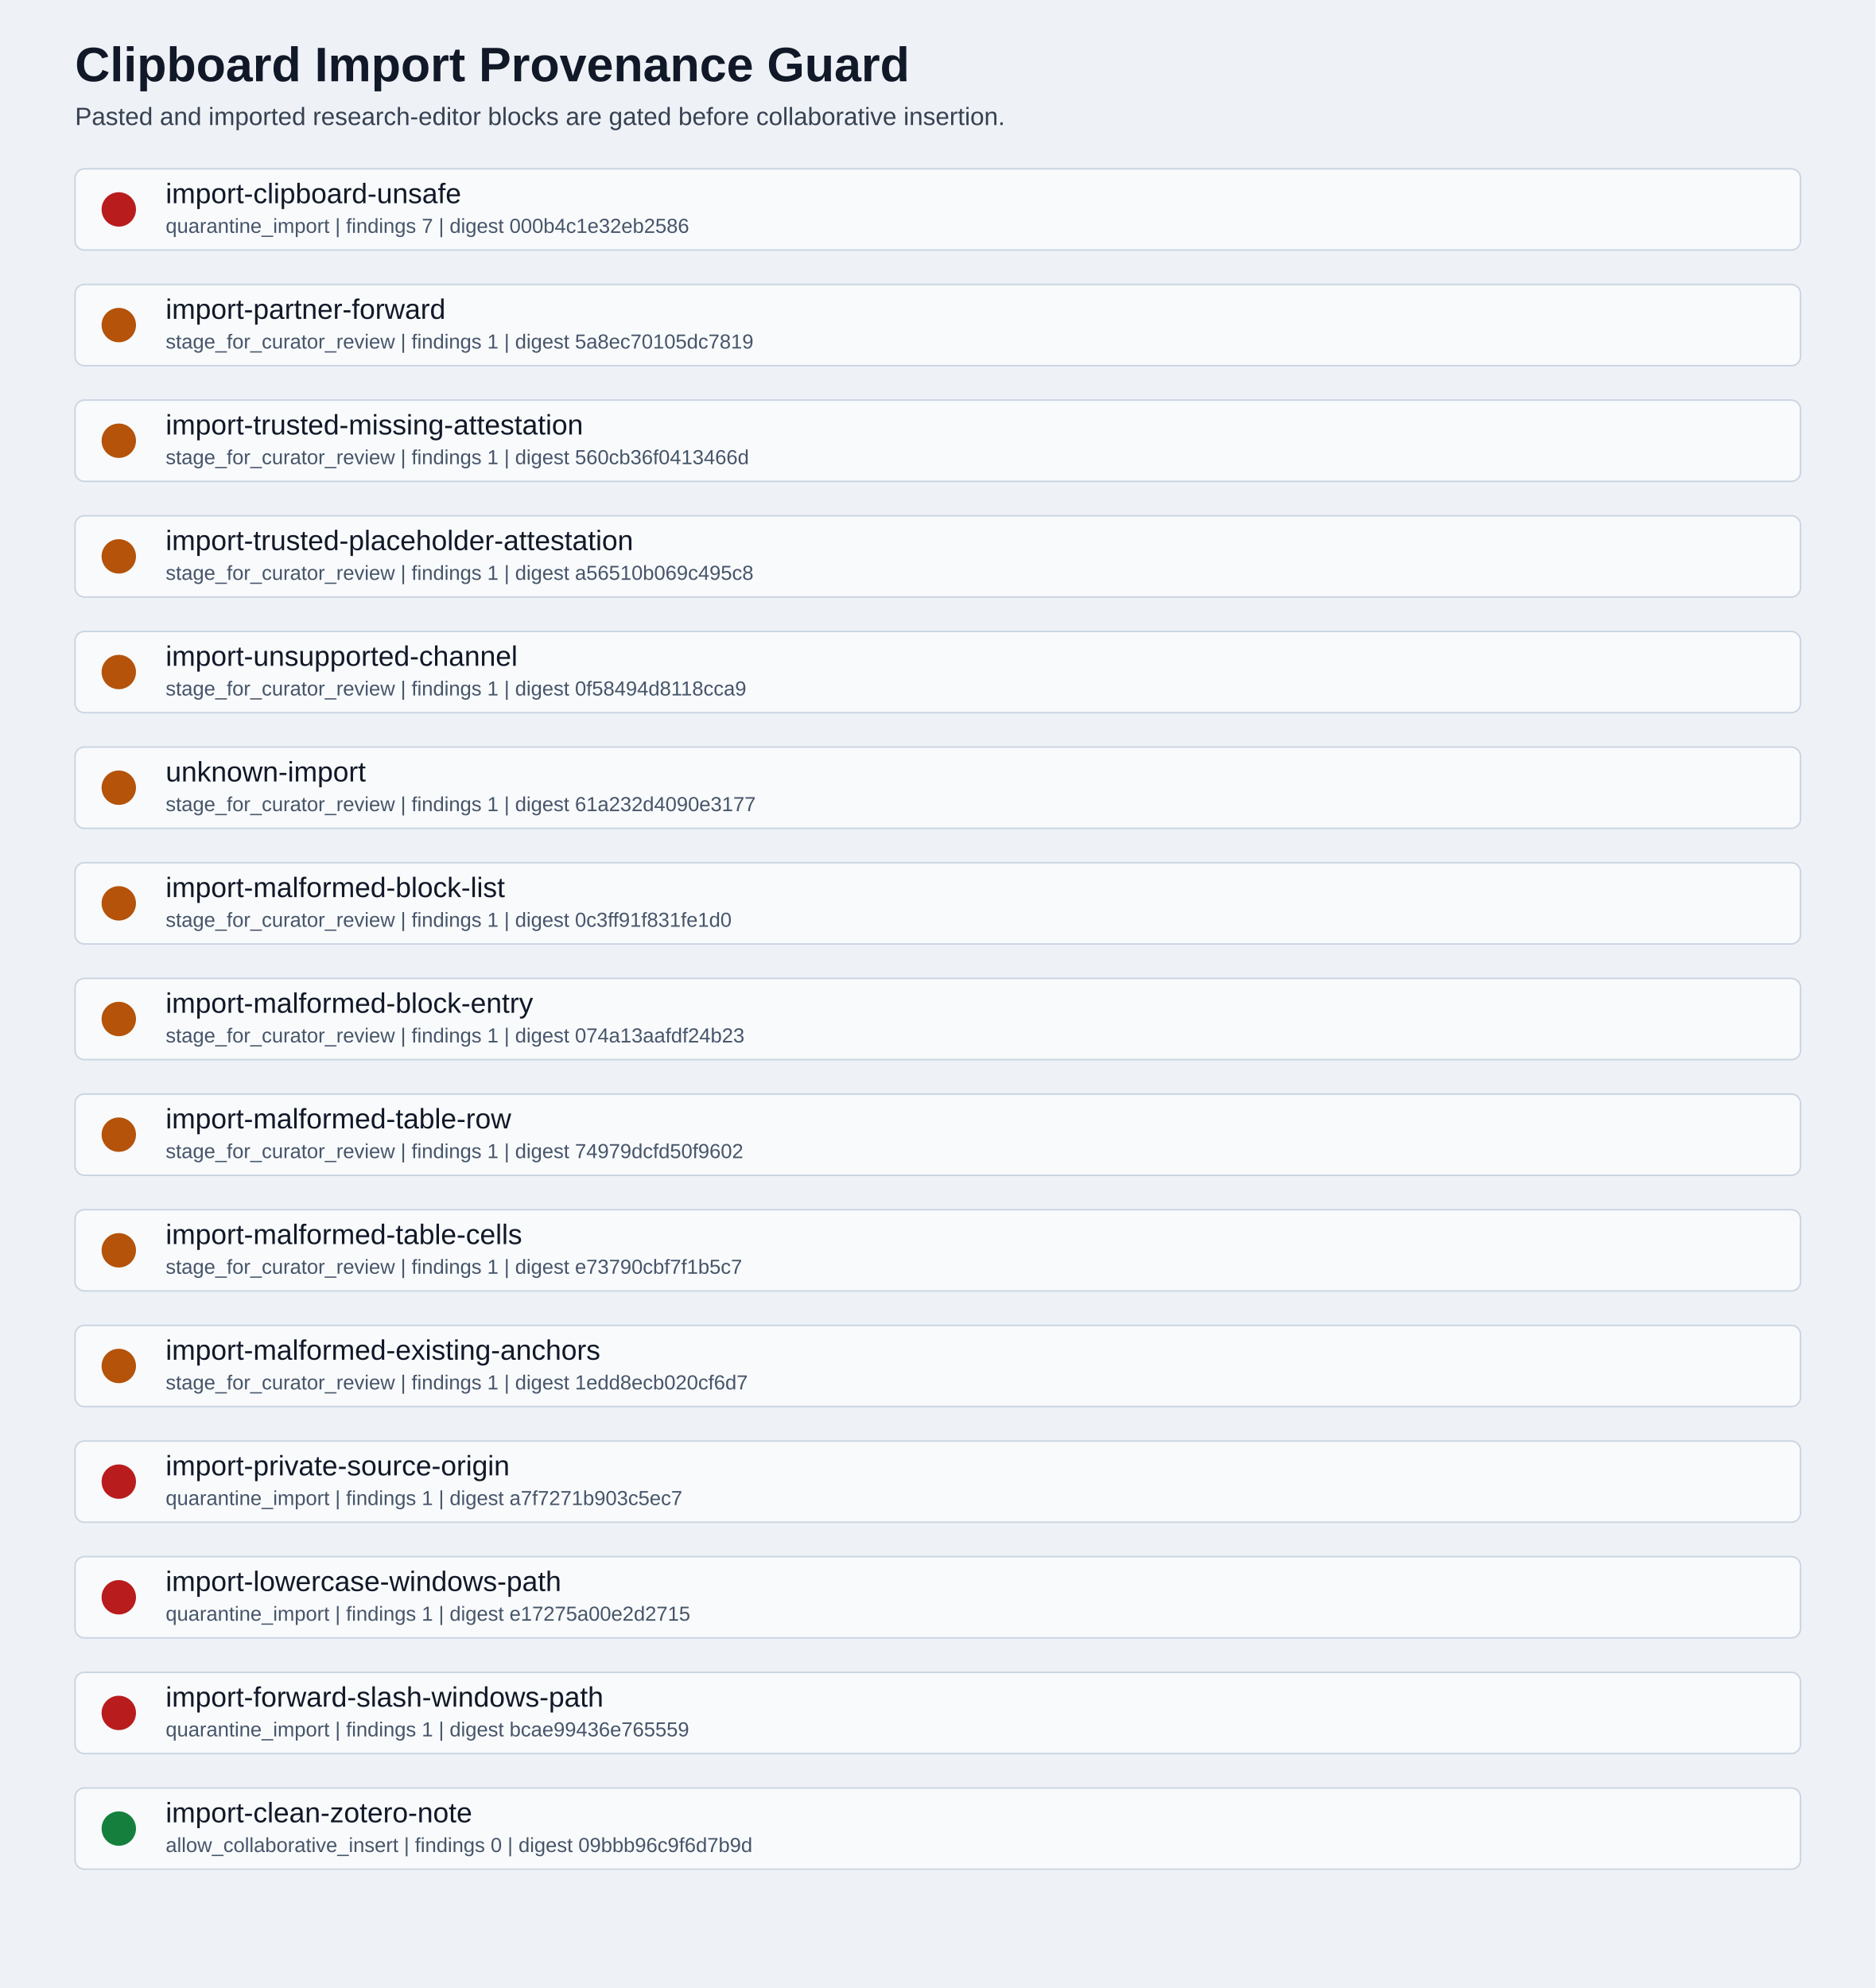
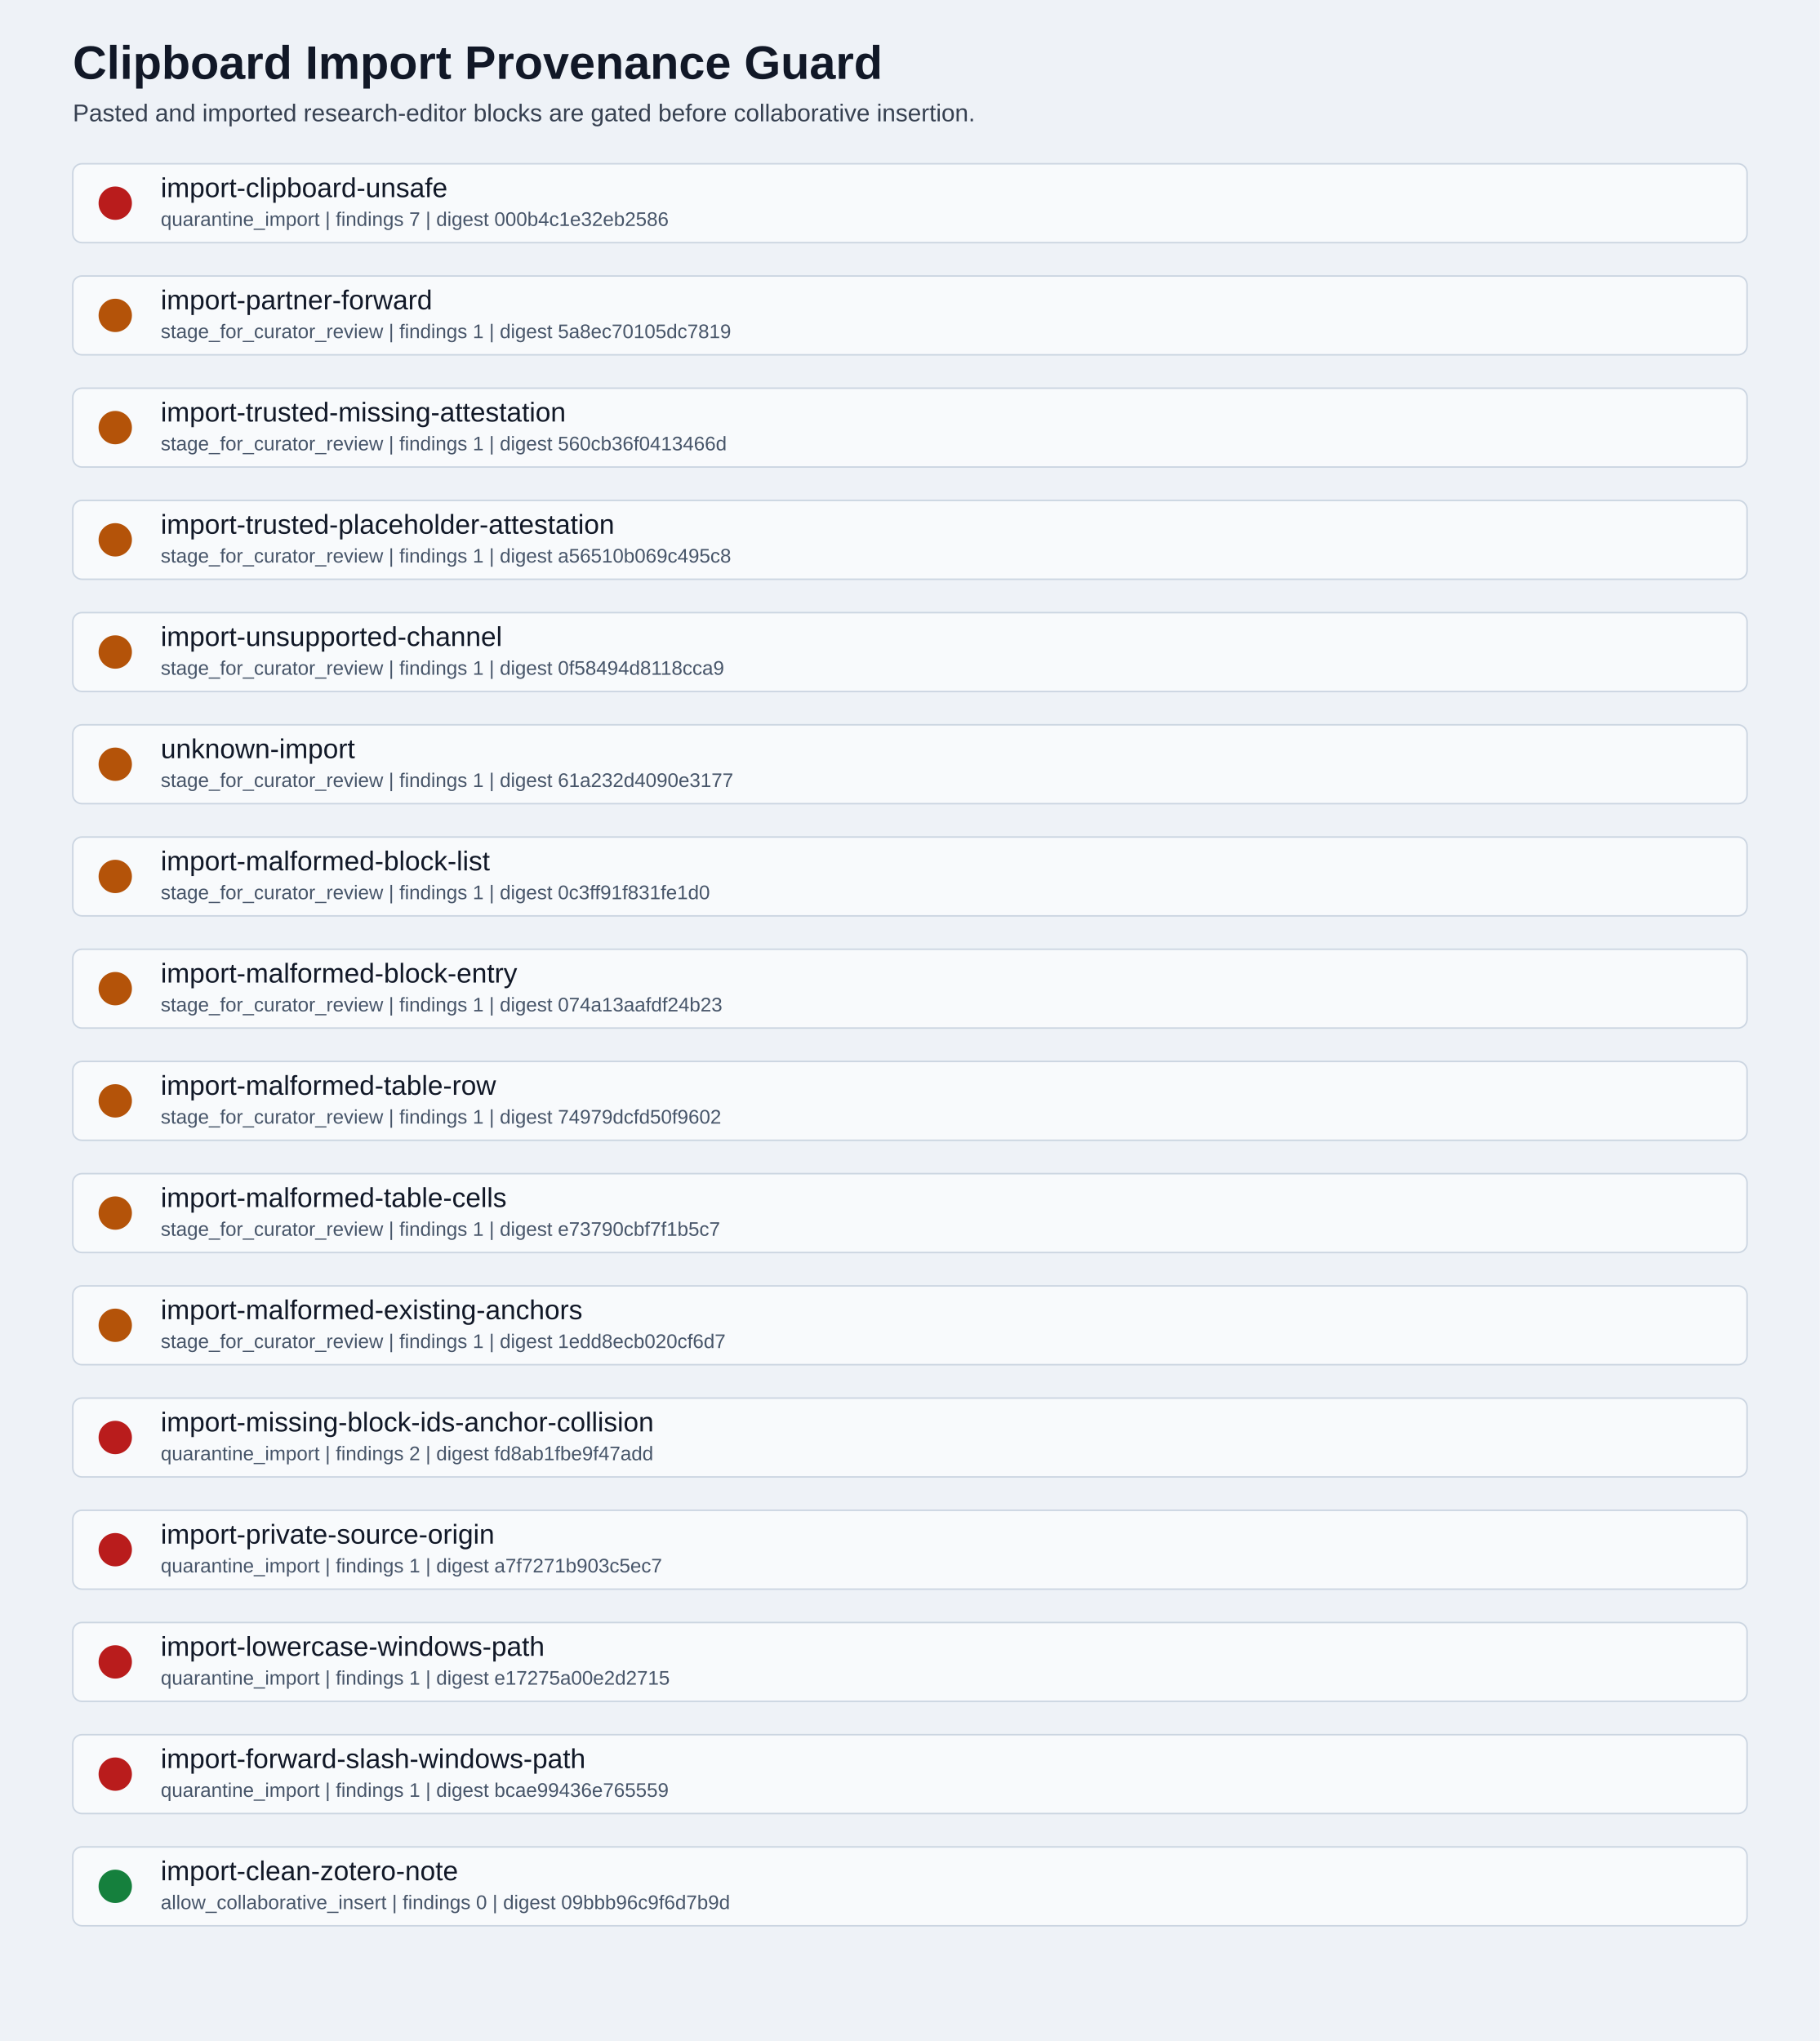
- <svg xmlns="http://www.w3.org/2000/svg" width="1200" height="1272" viewBox="0 0 1200 1272">
-   <rect width="1200" height="1272" fill="#eef2f7" />
+ <svg xmlns="http://www.w3.org/2000/svg" width="1200" height="1346" viewBox="0 0 1200 1346">
+   <rect width="1200" height="1346" fill="#eef2f7" />
  <text x="48" y="52" font-size="31" font-family="Arial" font-weight="700" fill="#111827">Clipboard Import Provenance Guard</text>
  <text x="48" y="80" font-size="16" font-family="Arial" fill="#374151">Pasted and imported research-editor blocks are gated before collaborative insertion.</text>
  <g transform="translate(48 108)">
    <rect width="1104" height="52" rx="6" fill="#f8fafc" stroke="#cbd5e1" />
    <circle cx="28" cy="26" r="11" fill="#b91c1c" />
    <text x="58" y="22" font-size="18" font-family="Arial" fill="#111827">import-clipboard-unsafe</text>
    <text x="58" y="41" font-size="13" font-family="Arial" fill="#475569">quarantine_import | findings 7 | digest 000b4c1e32eb2586</text>
  </g>
  <g transform="translate(48 182)">
    <rect width="1104" height="52" rx="6" fill="#f8fafc" stroke="#cbd5e1" />
    <circle cx="28" cy="26" r="11" fill="#b45309" />
    <text x="58" y="22" font-size="18" font-family="Arial" fill="#111827">import-partner-forward</text>
    <text x="58" y="41" font-size="13" font-family="Arial" fill="#475569">stage_for_curator_review | findings 1 | digest 5a8ec70105dc7819</text>
  </g>
  <g transform="translate(48 256)">
    <rect width="1104" height="52" rx="6" fill="#f8fafc" stroke="#cbd5e1" />
    <circle cx="28" cy="26" r="11" fill="#b45309" />
    <text x="58" y="22" font-size="18" font-family="Arial" fill="#111827">import-trusted-missing-attestation</text>
    <text x="58" y="41" font-size="13" font-family="Arial" fill="#475569">stage_for_curator_review | findings 1 | digest 560cb36f0413466d</text>
  </g>
  <g transform="translate(48 330)">
    <rect width="1104" height="52" rx="6" fill="#f8fafc" stroke="#cbd5e1" />
    <circle cx="28" cy="26" r="11" fill="#b45309" />
    <text x="58" y="22" font-size="18" font-family="Arial" fill="#111827">import-trusted-placeholder-attestation</text>
    <text x="58" y="41" font-size="13" font-family="Arial" fill="#475569">stage_for_curator_review | findings 1 | digest a56510b069c495c8</text>
  </g>
  <g transform="translate(48 404)">
    <rect width="1104" height="52" rx="6" fill="#f8fafc" stroke="#cbd5e1" />
    <circle cx="28" cy="26" r="11" fill="#b45309" />
    <text x="58" y="22" font-size="18" font-family="Arial" fill="#111827">import-unsupported-channel</text>
    <text x="58" y="41" font-size="13" font-family="Arial" fill="#475569">stage_for_curator_review | findings 1 | digest 0f58494d8118cca9</text>
  </g>
  <g transform="translate(48 478)">
    <rect width="1104" height="52" rx="6" fill="#f8fafc" stroke="#cbd5e1" />
    <circle cx="28" cy="26" r="11" fill="#b45309" />
    <text x="58" y="22" font-size="18" font-family="Arial" fill="#111827">unknown-import</text>
    <text x="58" y="41" font-size="13" font-family="Arial" fill="#475569">stage_for_curator_review | findings 1 | digest 61a232d4090e3177</text>
  </g>
  <g transform="translate(48 552)">
    <rect width="1104" height="52" rx="6" fill="#f8fafc" stroke="#cbd5e1" />
    <circle cx="28" cy="26" r="11" fill="#b45309" />
    <text x="58" y="22" font-size="18" font-family="Arial" fill="#111827">import-malformed-block-list</text>
    <text x="58" y="41" font-size="13" font-family="Arial" fill="#475569">stage_for_curator_review | findings 1 | digest 0c3ff91f831fe1d0</text>
  </g>
  <g transform="translate(48 626)">
    <rect width="1104" height="52" rx="6" fill="#f8fafc" stroke="#cbd5e1" />
    <circle cx="28" cy="26" r="11" fill="#b45309" />
    <text x="58" y="22" font-size="18" font-family="Arial" fill="#111827">import-malformed-block-entry</text>
    <text x="58" y="41" font-size="13" font-family="Arial" fill="#475569">stage_for_curator_review | findings 1 | digest 074a13aafdf24b23</text>
  </g>
  <g transform="translate(48 700)">
    <rect width="1104" height="52" rx="6" fill="#f8fafc" stroke="#cbd5e1" />
    <circle cx="28" cy="26" r="11" fill="#b45309" />
    <text x="58" y="22" font-size="18" font-family="Arial" fill="#111827">import-malformed-table-row</text>
    <text x="58" y="41" font-size="13" font-family="Arial" fill="#475569">stage_for_curator_review | findings 1 | digest 74979dcfd50f9602</text>
  </g>
  <g transform="translate(48 774)">
    <rect width="1104" height="52" rx="6" fill="#f8fafc" stroke="#cbd5e1" />
    <circle cx="28" cy="26" r="11" fill="#b45309" />
    <text x="58" y="22" font-size="18" font-family="Arial" fill="#111827">import-malformed-table-cells</text>
    <text x="58" y="41" font-size="13" font-family="Arial" fill="#475569">stage_for_curator_review | findings 1 | digest e73790cbf7f1b5c7</text>
  </g>
  <g transform="translate(48 848)">
    <rect width="1104" height="52" rx="6" fill="#f8fafc" stroke="#cbd5e1" />
    <circle cx="28" cy="26" r="11" fill="#b45309" />
    <text x="58" y="22" font-size="18" font-family="Arial" fill="#111827">import-malformed-existing-anchors</text>
    <text x="58" y="41" font-size="13" font-family="Arial" fill="#475569">stage_for_curator_review | findings 1 | digest 1edd8ecb020cf6d7</text>
  </g>
  <g transform="translate(48 922)">
    <rect width="1104" height="52" rx="6" fill="#f8fafc" stroke="#cbd5e1" />
    <circle cx="28" cy="26" r="11" fill="#b91c1c" />
+     <text x="58" y="22" font-size="18" font-family="Arial" fill="#111827">import-missing-block-ids-anchor-collision</text>
+     <text x="58" y="41" font-size="13" font-family="Arial" fill="#475569">quarantine_import | findings 2 | digest fd8ab1fbe9f47add</text>
+   </g>
+   <g transform="translate(48 996)">
+     <rect width="1104" height="52" rx="6" fill="#f8fafc" stroke="#cbd5e1" />
+     <circle cx="28" cy="26" r="11" fill="#b91c1c" />
    <text x="58" y="22" font-size="18" font-family="Arial" fill="#111827">import-private-source-origin</text>
    <text x="58" y="41" font-size="13" font-family="Arial" fill="#475569">quarantine_import | findings 1 | digest a7f7271b903c5ec7</text>
  </g>
-   <g transform="translate(48 996)">
+   <g transform="translate(48 1070)">
    <rect width="1104" height="52" rx="6" fill="#f8fafc" stroke="#cbd5e1" />
    <circle cx="28" cy="26" r="11" fill="#b91c1c" />
    <text x="58" y="22" font-size="18" font-family="Arial" fill="#111827">import-lowercase-windows-path</text>
    <text x="58" y="41" font-size="13" font-family="Arial" fill="#475569">quarantine_import | findings 1 | digest e17275a00e2d2715</text>
  </g>
-   <g transform="translate(48 1070)">
+   <g transform="translate(48 1144)">
    <rect width="1104" height="52" rx="6" fill="#f8fafc" stroke="#cbd5e1" />
    <circle cx="28" cy="26" r="11" fill="#b91c1c" />
    <text x="58" y="22" font-size="18" font-family="Arial" fill="#111827">import-forward-slash-windows-path</text>
    <text x="58" y="41" font-size="13" font-family="Arial" fill="#475569">quarantine_import | findings 1 | digest bcae99436e765559</text>
  </g>
-   <g transform="translate(48 1144)">
+   <g transform="translate(48 1218)">
    <rect width="1104" height="52" rx="6" fill="#f8fafc" stroke="#cbd5e1" />
    <circle cx="28" cy="26" r="11" fill="#15803d" />
    <text x="58" y="22" font-size="18" font-family="Arial" fill="#111827">import-clean-zotero-note</text>
    <text x="58" y="41" font-size="13" font-family="Arial" fill="#475569">allow_collaborative_insert | findings 0 | digest 09bbb96c9f6d7b9d</text>
  </g>
</svg>
